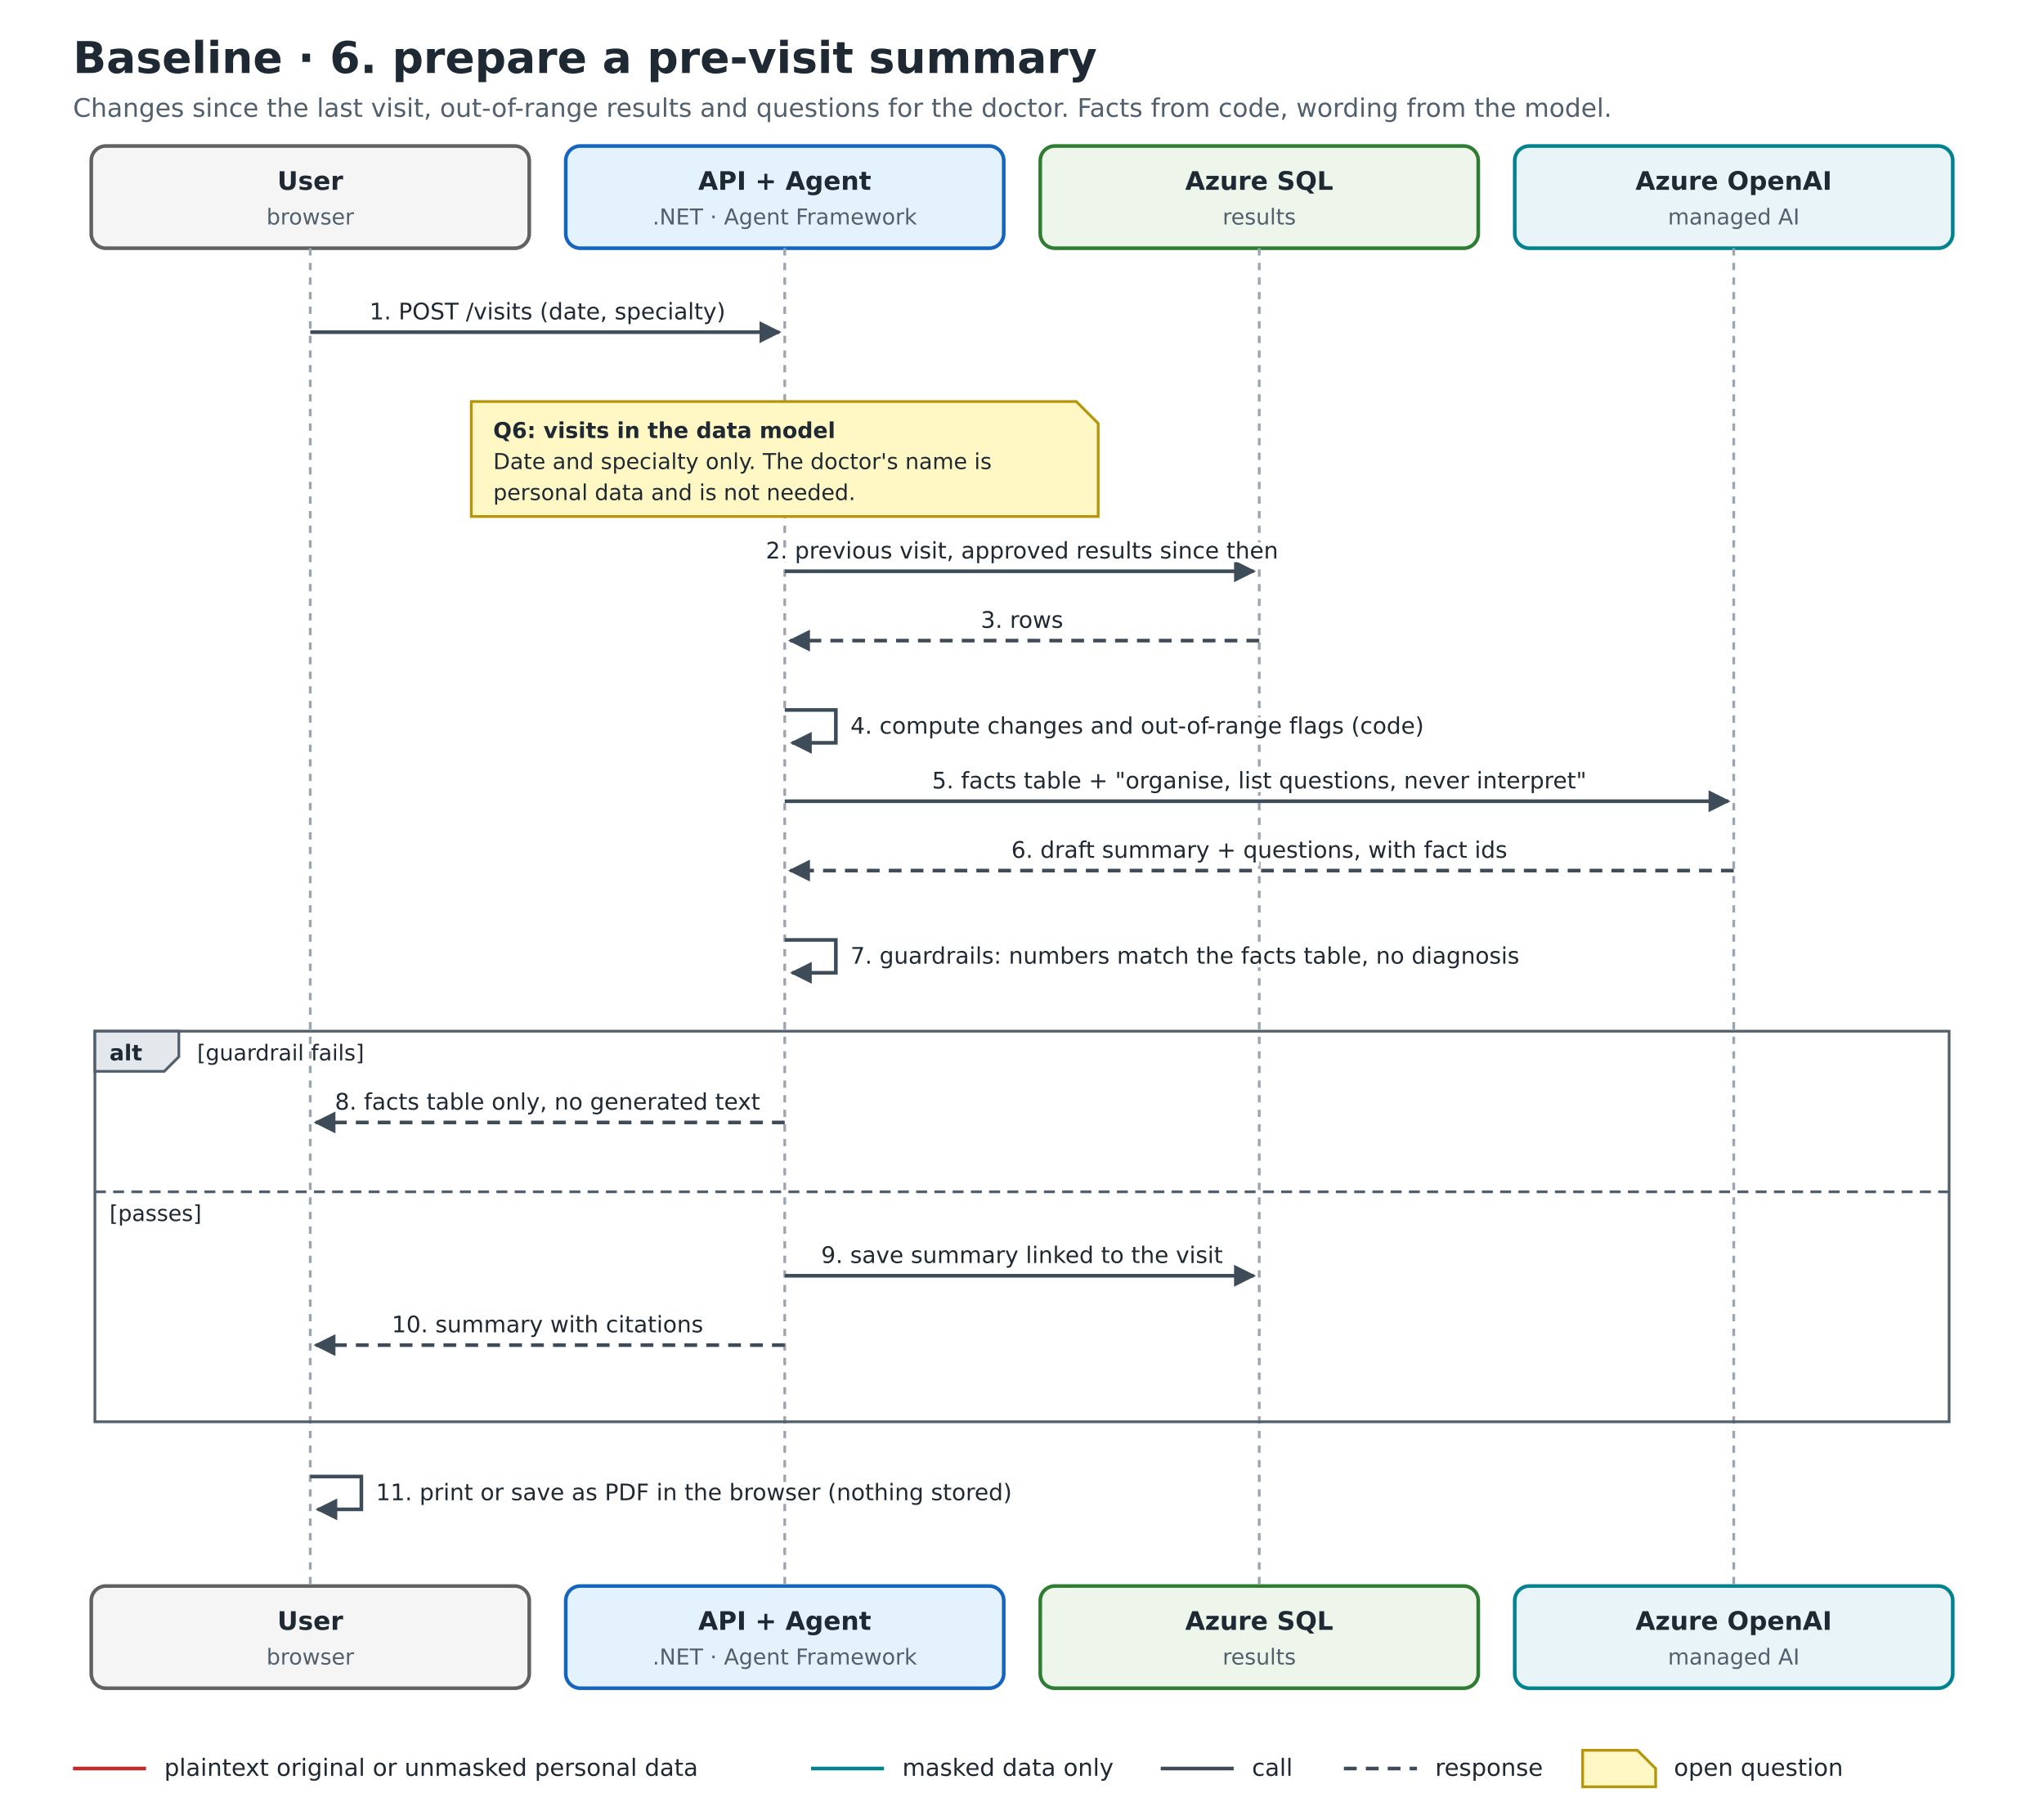
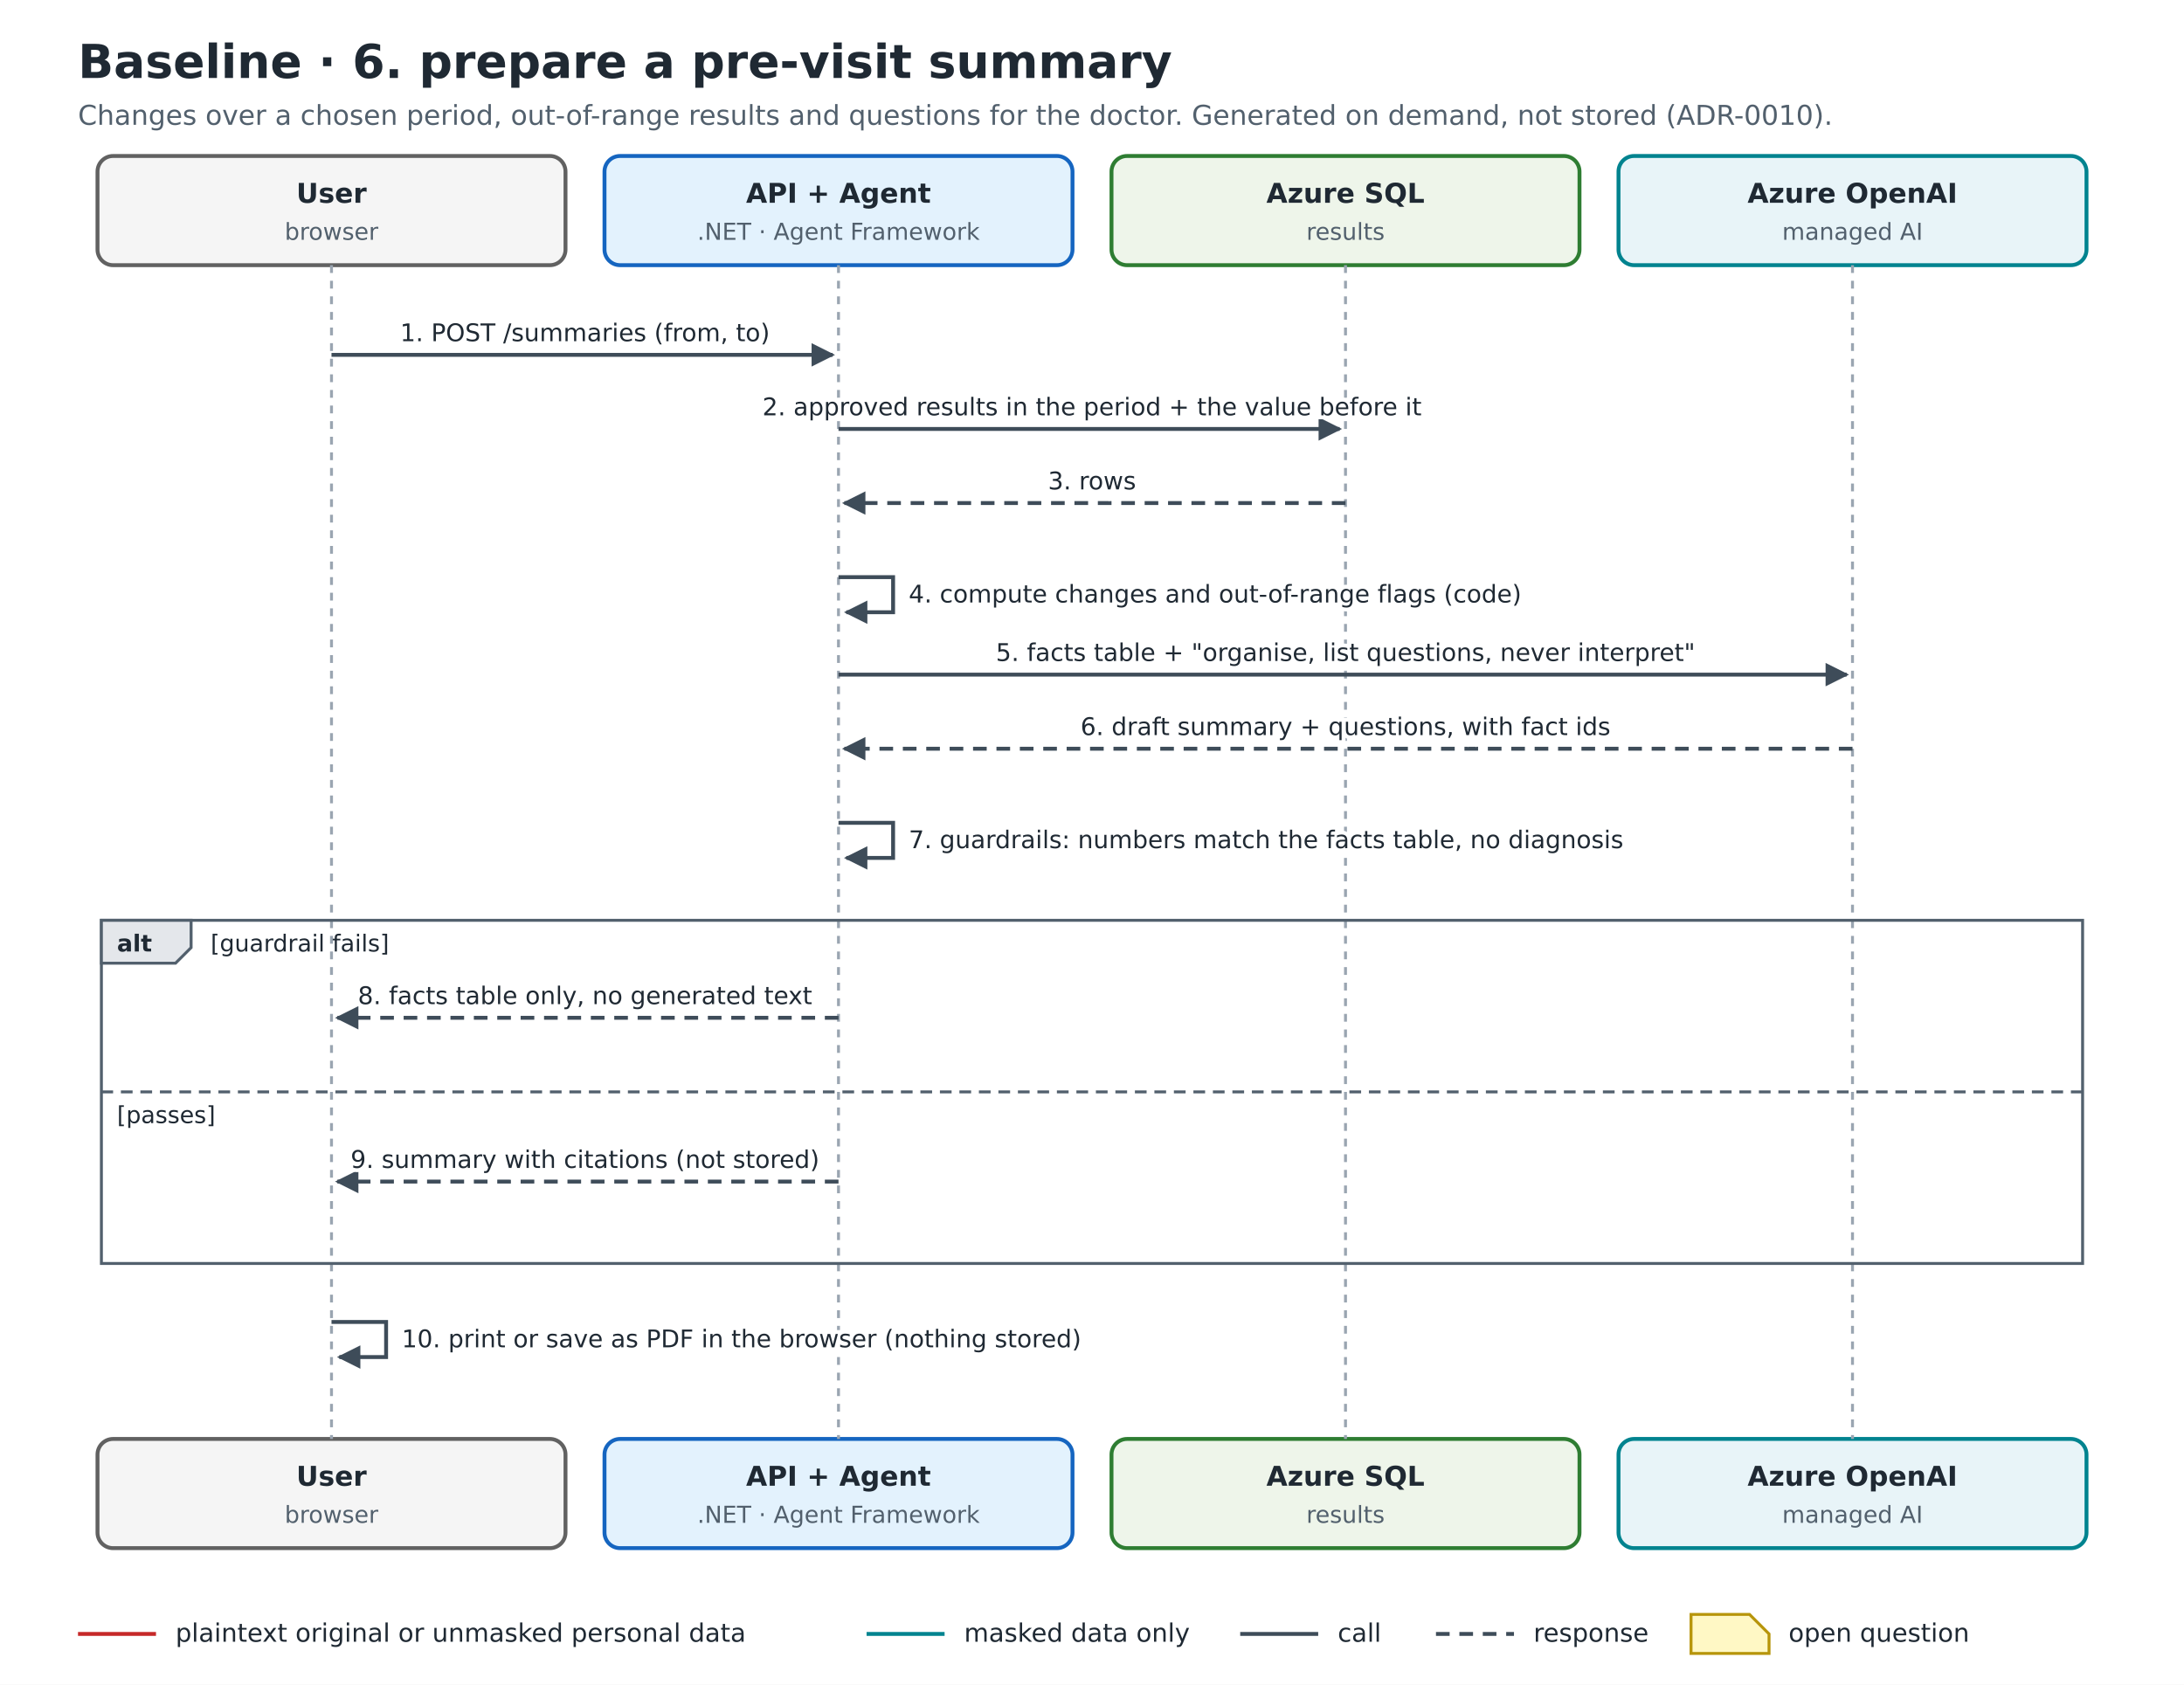
- <svg xmlns="http://www.w3.org/2000/svg" width="1120" height="995" viewBox="0 0 1120 995" font-family="DejaVu Sans, Arial, sans-serif">
+ <svg xmlns="http://www.w3.org/2000/svg" width="1120" height="864" viewBox="0 0 1120 864" font-family="DejaVu Sans, Arial, sans-serif">
  <defs>
    <marker id="a-raw" viewBox="0 0 10 10" refX="9" refY="5" markerWidth="6" markerHeight="6" orient="auto-start-reverse">
      <path d="M0 0 L10 5 L0 10 z" fill="#c62828" />
    </marker>
    <marker id="a-masked" viewBox="0 0 10 10" refX="9" refY="5" markerWidth="6" markerHeight="6" orient="auto-start-reverse">
      <path d="M0 0 L10 5 L0 10 z" fill="#00838f" />
    </marker>
    <marker id="a-normal" viewBox="0 0 10 10" refX="9" refY="5" markerWidth="6" markerHeight="6" orient="auto-start-reverse">
      <path d="M0 0 L10 5 L0 10 z" fill="#3e4c59" />
    </marker>
  </defs>
  <rect width="100%" height="100%" fill="#ffffff" />
  <text x="40" y="40" font-size="24" font-weight="bold" fill="#1f2933">Baseline · 6. prepare a pre-visit summary</text>
-   <text x="40" y="64" font-size="14" fill="#52606d">Changes since the last visit, out-of-range results and questions for the doctor. Facts from code, wording from the model.</text>
+   <text x="40" y="64" font-size="14" fill="#52606d">Changes over a chosen period, out-of-range results and questions for the doctor. Generated on demand, not stored (ADR-0010).</text>
  <rect x="50" y="80" width="240" height="56" rx="8" fill="#f5f5f5" stroke="#616161" stroke-width="2" />
  <text x="170" y="104" text-anchor="middle" font-size="14" font-weight="bold" fill="#1f2933">User</text>
  <text x="170" y="123" text-anchor="middle" font-size="12" fill="#52606d">browser</text>
-   <rect x="50" y="869" width="240" height="56" rx="8" fill="#f5f5f5" stroke="#616161" stroke-width="2" />
-   <text x="170" y="893" text-anchor="middle" font-size="14" font-weight="bold" fill="#1f2933">User</text>
-   <text x="170" y="912" text-anchor="middle" font-size="12" fill="#52606d">browser</text>
-   <line x1="170" y1="136" x2="170" y2="869" stroke="#9aa5b1" stroke-width="1.5" stroke-dasharray="4 4" />
+   <rect x="50" y="738" width="240" height="56" rx="8" fill="#f5f5f5" stroke="#616161" stroke-width="2" />
+   <text x="170" y="762" text-anchor="middle" font-size="14" font-weight="bold" fill="#1f2933">User</text>
+   <text x="170" y="781" text-anchor="middle" font-size="12" fill="#52606d">browser</text>
+   <line x1="170" y1="136" x2="170" y2="738" stroke="#9aa5b1" stroke-width="1.5" stroke-dasharray="4 4" />
  <rect x="310" y="80" width="240" height="56" rx="8" fill="#e3f2fd" stroke="#1565c0" stroke-width="2" />
  <text x="430" y="104" text-anchor="middle" font-size="14" font-weight="bold" fill="#1f2933">API + Agent</text>
  <text x="430" y="123" text-anchor="middle" font-size="12" fill="#52606d">.NET · Agent Framework</text>
-   <rect x="310" y="869" width="240" height="56" rx="8" fill="#e3f2fd" stroke="#1565c0" stroke-width="2" />
-   <text x="430" y="893" text-anchor="middle" font-size="14" font-weight="bold" fill="#1f2933">API + Agent</text>
-   <text x="430" y="912" text-anchor="middle" font-size="12" fill="#52606d">.NET · Agent Framework</text>
-   <line x1="430" y1="136" x2="430" y2="869" stroke="#9aa5b1" stroke-width="1.5" stroke-dasharray="4 4" />
+   <rect x="310" y="738" width="240" height="56" rx="8" fill="#e3f2fd" stroke="#1565c0" stroke-width="2" />
+   <text x="430" y="762" text-anchor="middle" font-size="14" font-weight="bold" fill="#1f2933">API + Agent</text>
+   <text x="430" y="781" text-anchor="middle" font-size="12" fill="#52606d">.NET · Agent Framework</text>
+   <line x1="430" y1="136" x2="430" y2="738" stroke="#9aa5b1" stroke-width="1.5" stroke-dasharray="4 4" />
  <rect x="570" y="80" width="240" height="56" rx="8" fill="#eef5ea" stroke="#2e7d32" stroke-width="2" />
  <text x="690" y="104" text-anchor="middle" font-size="14" font-weight="bold" fill="#1f2933">Azure SQL</text>
  <text x="690" y="123" text-anchor="middle" font-size="12" fill="#52606d">results</text>
-   <rect x="570" y="869" width="240" height="56" rx="8" fill="#eef5ea" stroke="#2e7d32" stroke-width="2" />
-   <text x="690" y="893" text-anchor="middle" font-size="14" font-weight="bold" fill="#1f2933">Azure SQL</text>
-   <text x="690" y="912" text-anchor="middle" font-size="12" fill="#52606d">results</text>
-   <line x1="690" y1="136" x2="690" y2="869" stroke="#9aa5b1" stroke-width="1.5" stroke-dasharray="4 4" />
+   <rect x="570" y="738" width="240" height="56" rx="8" fill="#eef5ea" stroke="#2e7d32" stroke-width="2" />
+   <text x="690" y="762" text-anchor="middle" font-size="14" font-weight="bold" fill="#1f2933">Azure SQL</text>
+   <text x="690" y="781" text-anchor="middle" font-size="12" fill="#52606d">results</text>
+   <line x1="690" y1="136" x2="690" y2="738" stroke="#9aa5b1" stroke-width="1.5" stroke-dasharray="4 4" />
  <rect x="830" y="80" width="240" height="56" rx="8" fill="#e8f4f8" stroke="#00838f" stroke-width="2" />
  <text x="950" y="104" text-anchor="middle" font-size="14" font-weight="bold" fill="#1f2933">Azure OpenAI</text>
  <text x="950" y="123" text-anchor="middle" font-size="12" fill="#52606d">managed AI</text>
-   <rect x="830" y="869" width="240" height="56" rx="8" fill="#e8f4f8" stroke="#00838f" stroke-width="2" />
-   <text x="950" y="893" text-anchor="middle" font-size="14" font-weight="bold" fill="#1f2933">Azure OpenAI</text>
-   <text x="950" y="912" text-anchor="middle" font-size="12" fill="#52606d">managed AI</text>
-   <line x1="950" y1="136" x2="950" y2="869" stroke="#9aa5b1" stroke-width="1.5" stroke-dasharray="4 4" />
+   <rect x="830" y="738" width="240" height="56" rx="8" fill="#e8f4f8" stroke="#00838f" stroke-width="2" />
+   <text x="950" y="762" text-anchor="middle" font-size="14" font-weight="bold" fill="#1f2933">Azure OpenAI</text>
+   <text x="950" y="781" text-anchor="middle" font-size="12" fill="#52606d">managed AI</text>
+   <line x1="950" y1="136" x2="950" y2="738" stroke="#9aa5b1" stroke-width="1.5" stroke-dasharray="4 4" />
  <line x1="170" y1="182" x2="427" y2="182" stroke="#3e4c59" stroke-width="2" marker-end="url(#a-normal)" />
-   <text x="300" y="175" text-anchor="middle" font-size="12.5" fill="#1f2933" paint-order="stroke" stroke="#ffffff" stroke-width="4">1. POST /visits (date, specialty)</text>
-   <path d="M258.25 220 h331.5 l12 12 v51 h-343.5 z" fill="#fff8c5" stroke="#b7950b" stroke-width="1.5" />
-   <text x="270.25" y="240" font-size="12" fill="#1f2933" font-weight="bold">Q6: visits in the data model</text>
-   <text x="270.25" y="257" font-size="12" fill="#1f2933">Date and specialty only. The doctor's name is</text>
-   <text x="270.25" y="274" font-size="12" fill="#1f2933">personal data and is not needed.</text>
-   <line x1="430" y1="313" x2="687" y2="313" stroke="#3e4c59" stroke-width="2" marker-end="url(#a-normal)" />
-   <text x="560" y="306" text-anchor="middle" font-size="12.5" fill="#1f2933" paint-order="stroke" stroke="#ffffff" stroke-width="4">2. previous visit, approved results since then</text>
-   <line x1="690" y1="351" x2="433" y2="351" stroke="#3e4c59" stroke-width="2" stroke-dasharray="7 5" marker-end="url(#a-normal)" />
-   <text x="560" y="344" text-anchor="middle" font-size="12.5" fill="#1f2933" paint-order="stroke" stroke="#ffffff" stroke-width="4">3. rows</text>
-   <path d="M430 389 h28 v18 h-24" fill="none" stroke="#3e4c59" stroke-width="2" marker-end="url(#a-normal)" />
-   <text x="466" y="402" font-size="12.5" fill="#1f2933" paint-order="stroke" stroke="#ffffff" stroke-width="4">4. compute changes and out-of-range flags (code)</text>
-   <line x1="430" y1="439" x2="947" y2="439" stroke="#3e4c59" stroke-width="2" marker-end="url(#a-normal)" />
-   <text x="690" y="432" text-anchor="middle" font-size="12.5" fill="#1f2933" paint-order="stroke" stroke="#ffffff" stroke-width="4">5. facts table + "organise, list questions, never interpret"</text>
-   <line x1="950" y1="477" x2="433" y2="477" stroke="#3e4c59" stroke-width="2" stroke-dasharray="7 5" marker-end="url(#a-normal)" />
-   <text x="690" y="470" text-anchor="middle" font-size="12.5" fill="#1f2933" paint-order="stroke" stroke="#ffffff" stroke-width="4">6. draft summary + questions, with fact ids</text>
-   <path d="M430 515 h28 v18 h-24" fill="none" stroke="#3e4c59" stroke-width="2" marker-end="url(#a-normal)" />
-   <text x="466" y="528" font-size="12.5" fill="#1f2933" paint-order="stroke" stroke="#ffffff" stroke-width="4">7. guardrails: numbers match the facts table, no diagnosis</text>
-   <line x1="430" y1="615" x2="173" y2="615" stroke="#3e4c59" stroke-width="2" stroke-dasharray="7 5" marker-end="url(#a-normal)" />
-   <text x="300" y="608" text-anchor="middle" font-size="12.5" fill="#1f2933" paint-order="stroke" stroke="#ffffff" stroke-width="4">8. facts table only, no generated text</text>
-   <line x1="430" y1="699" x2="687" y2="699" stroke="#3e4c59" stroke-width="2" marker-end="url(#a-normal)" />
-   <text x="560" y="692" text-anchor="middle" font-size="12.5" fill="#1f2933" paint-order="stroke" stroke="#ffffff" stroke-width="4">9. save summary linked to the visit</text>
-   <line x1="430" y1="737" x2="173" y2="737" stroke="#3e4c59" stroke-width="2" stroke-dasharray="7 5" marker-end="url(#a-normal)" />
-   <text x="300" y="730" text-anchor="middle" font-size="12.5" fill="#1f2933" paint-order="stroke" stroke="#ffffff" stroke-width="4">10. summary with citations</text>
-   <rect x="52" y="565" width="1016" height="214" fill="none" stroke="#52606d" stroke-width="1.5" />
-   <path d="M52 565 h46 v14 l-8 8 h-38 z" fill="#e4e7eb" stroke="#52606d" stroke-width="1.5" />
-   <text x="60" y="581" font-size="12" font-weight="bold" fill="#1f2933">alt</text>
-   <text x="108" y="581" font-size="12" fill="#1f2933">[guardrail fails]</text>
-   <line x1="52" y1="653" x2="1068" y2="653" stroke="#52606d" stroke-width="1.5" stroke-dasharray="6 4" />
-   <text x="60" y="669" font-size="12" fill="#1f2933">[passes]</text>
-   <path d="M170 809 h28 v18 h-24" fill="none" stroke="#3e4c59" stroke-width="2" marker-end="url(#a-normal)" />
-   <text x="206" y="822" font-size="12.5" fill="#1f2933" paint-order="stroke" stroke="#ffffff" stroke-width="4">11. print or save as PDF in the browser (nothing stored)</text>
-   <line x1="40" y1="969" x2="80" y2="969" stroke="#c62828" stroke-width="2" />
-   <text x="90" y="973" font-size="13" fill="#1f2933">plaintext original or unmasked personal data</text>
-   <line x1="444.4" y1="969" x2="484.4" y2="969" stroke="#00838f" stroke-width="2" />
-   <text x="494.4" y="973" font-size="13" fill="#1f2933">masked data only</text>
-   <line x1="636" y1="969" x2="676" y2="969" stroke="#3e4c59" stroke-width="2" />
-   <text x="686" y="973" font-size="13" fill="#1f2933">call</text>
-   <line x1="736.4" y1="969" x2="776.4" y2="969" stroke="#3e4c59" stroke-width="2" stroke-dasharray="7 5" />
-   <text x="786.4" y="973" font-size="13" fill="#1f2933">response</text>
-   <path d="M867.2 959 h30 l10 10 v10 h-40 z" fill="#fff8c5" stroke="#b7950b" stroke-width="1.5" />
-   <text x="917.2" y="973" font-size="13" fill="#1f2933">open question</text>
+   <text x="300" y="175" text-anchor="middle" font-size="12.5" fill="#1f2933" paint-order="stroke" stroke="#ffffff" stroke-width="4">1. POST /summaries (from, to)</text>
+   <line x1="430" y1="220" x2="687" y2="220" stroke="#3e4c59" stroke-width="2" marker-end="url(#a-normal)" />
+   <text x="560" y="213" text-anchor="middle" font-size="12.5" fill="#1f2933" paint-order="stroke" stroke="#ffffff" stroke-width="4">2. approved results in the period + the value before it</text>
+   <line x1="690" y1="258" x2="433" y2="258" stroke="#3e4c59" stroke-width="2" stroke-dasharray="7 5" marker-end="url(#a-normal)" />
+   <text x="560" y="251" text-anchor="middle" font-size="12.5" fill="#1f2933" paint-order="stroke" stroke="#ffffff" stroke-width="4">3. rows</text>
+   <path d="M430 296 h28 v18 h-24" fill="none" stroke="#3e4c59" stroke-width="2" marker-end="url(#a-normal)" />
+   <text x="466" y="309" font-size="12.5" fill="#1f2933" paint-order="stroke" stroke="#ffffff" stroke-width="4">4. compute changes and out-of-range flags (code)</text>
+   <line x1="430" y1="346" x2="947" y2="346" stroke="#3e4c59" stroke-width="2" marker-end="url(#a-normal)" />
+   <text x="690" y="339" text-anchor="middle" font-size="12.5" fill="#1f2933" paint-order="stroke" stroke="#ffffff" stroke-width="4">5. facts table + "organise, list questions, never interpret"</text>
+   <line x1="950" y1="384" x2="433" y2="384" stroke="#3e4c59" stroke-width="2" stroke-dasharray="7 5" marker-end="url(#a-normal)" />
+   <text x="690" y="377" text-anchor="middle" font-size="12.5" fill="#1f2933" paint-order="stroke" stroke="#ffffff" stroke-width="4">6. draft summary + questions, with fact ids</text>
+   <path d="M430 422 h28 v18 h-24" fill="none" stroke="#3e4c59" stroke-width="2" marker-end="url(#a-normal)" />
+   <text x="466" y="435" font-size="12.5" fill="#1f2933" paint-order="stroke" stroke="#ffffff" stroke-width="4">7. guardrails: numbers match the facts table, no diagnosis</text>
+   <line x1="430" y1="522" x2="173" y2="522" stroke="#3e4c59" stroke-width="2" stroke-dasharray="7 5" marker-end="url(#a-normal)" />
+   <text x="300" y="515" text-anchor="middle" font-size="12.5" fill="#1f2933" paint-order="stroke" stroke="#ffffff" stroke-width="4">8. facts table only, no generated text</text>
+   <line x1="430" y1="606" x2="173" y2="606" stroke="#3e4c59" stroke-width="2" stroke-dasharray="7 5" marker-end="url(#a-normal)" />
+   <text x="300" y="599" text-anchor="middle" font-size="12.5" fill="#1f2933" paint-order="stroke" stroke="#ffffff" stroke-width="4">9. summary with citations (not stored)</text>
+   <rect x="52" y="472" width="1016" height="176" fill="none" stroke="#52606d" stroke-width="1.5" />
+   <path d="M52 472 h46 v14 l-8 8 h-38 z" fill="#e4e7eb" stroke="#52606d" stroke-width="1.5" />
+   <text x="60" y="488" font-size="12" font-weight="bold" fill="#1f2933">alt</text>
+   <text x="108" y="488" font-size="12" fill="#1f2933">[guardrail fails]</text>
+   <line x1="52" y1="560" x2="1068" y2="560" stroke="#52606d" stroke-width="1.5" stroke-dasharray="6 4" />
+   <text x="60" y="576" font-size="12" fill="#1f2933">[passes]</text>
+   <path d="M170 678 h28 v18 h-24" fill="none" stroke="#3e4c59" stroke-width="2" marker-end="url(#a-normal)" />
+   <text x="206" y="691" font-size="12.5" fill="#1f2933" paint-order="stroke" stroke="#ffffff" stroke-width="4">10. print or save as PDF in the browser (nothing stored)</text>
+   <line x1="40" y1="838" x2="80" y2="838" stroke="#c62828" stroke-width="2" />
+   <text x="90" y="842" font-size="13" fill="#1f2933">plaintext original or unmasked personal data</text>
+   <line x1="444.4" y1="838" x2="484.4" y2="838" stroke="#00838f" stroke-width="2" />
+   <text x="494.4" y="842" font-size="13" fill="#1f2933">masked data only</text>
+   <line x1="636" y1="838" x2="676" y2="838" stroke="#3e4c59" stroke-width="2" />
+   <text x="686" y="842" font-size="13" fill="#1f2933">call</text>
+   <line x1="736.4" y1="838" x2="776.4" y2="838" stroke="#3e4c59" stroke-width="2" stroke-dasharray="7 5" />
+   <text x="786.4" y="842" font-size="13" fill="#1f2933">response</text>
+   <path d="M867.2 828 h30 l10 10 v10 h-40 z" fill="#fff8c5" stroke="#b7950b" stroke-width="1.5" />
+   <text x="917.2" y="842" font-size="13" fill="#1f2933">open question</text>
</svg>
